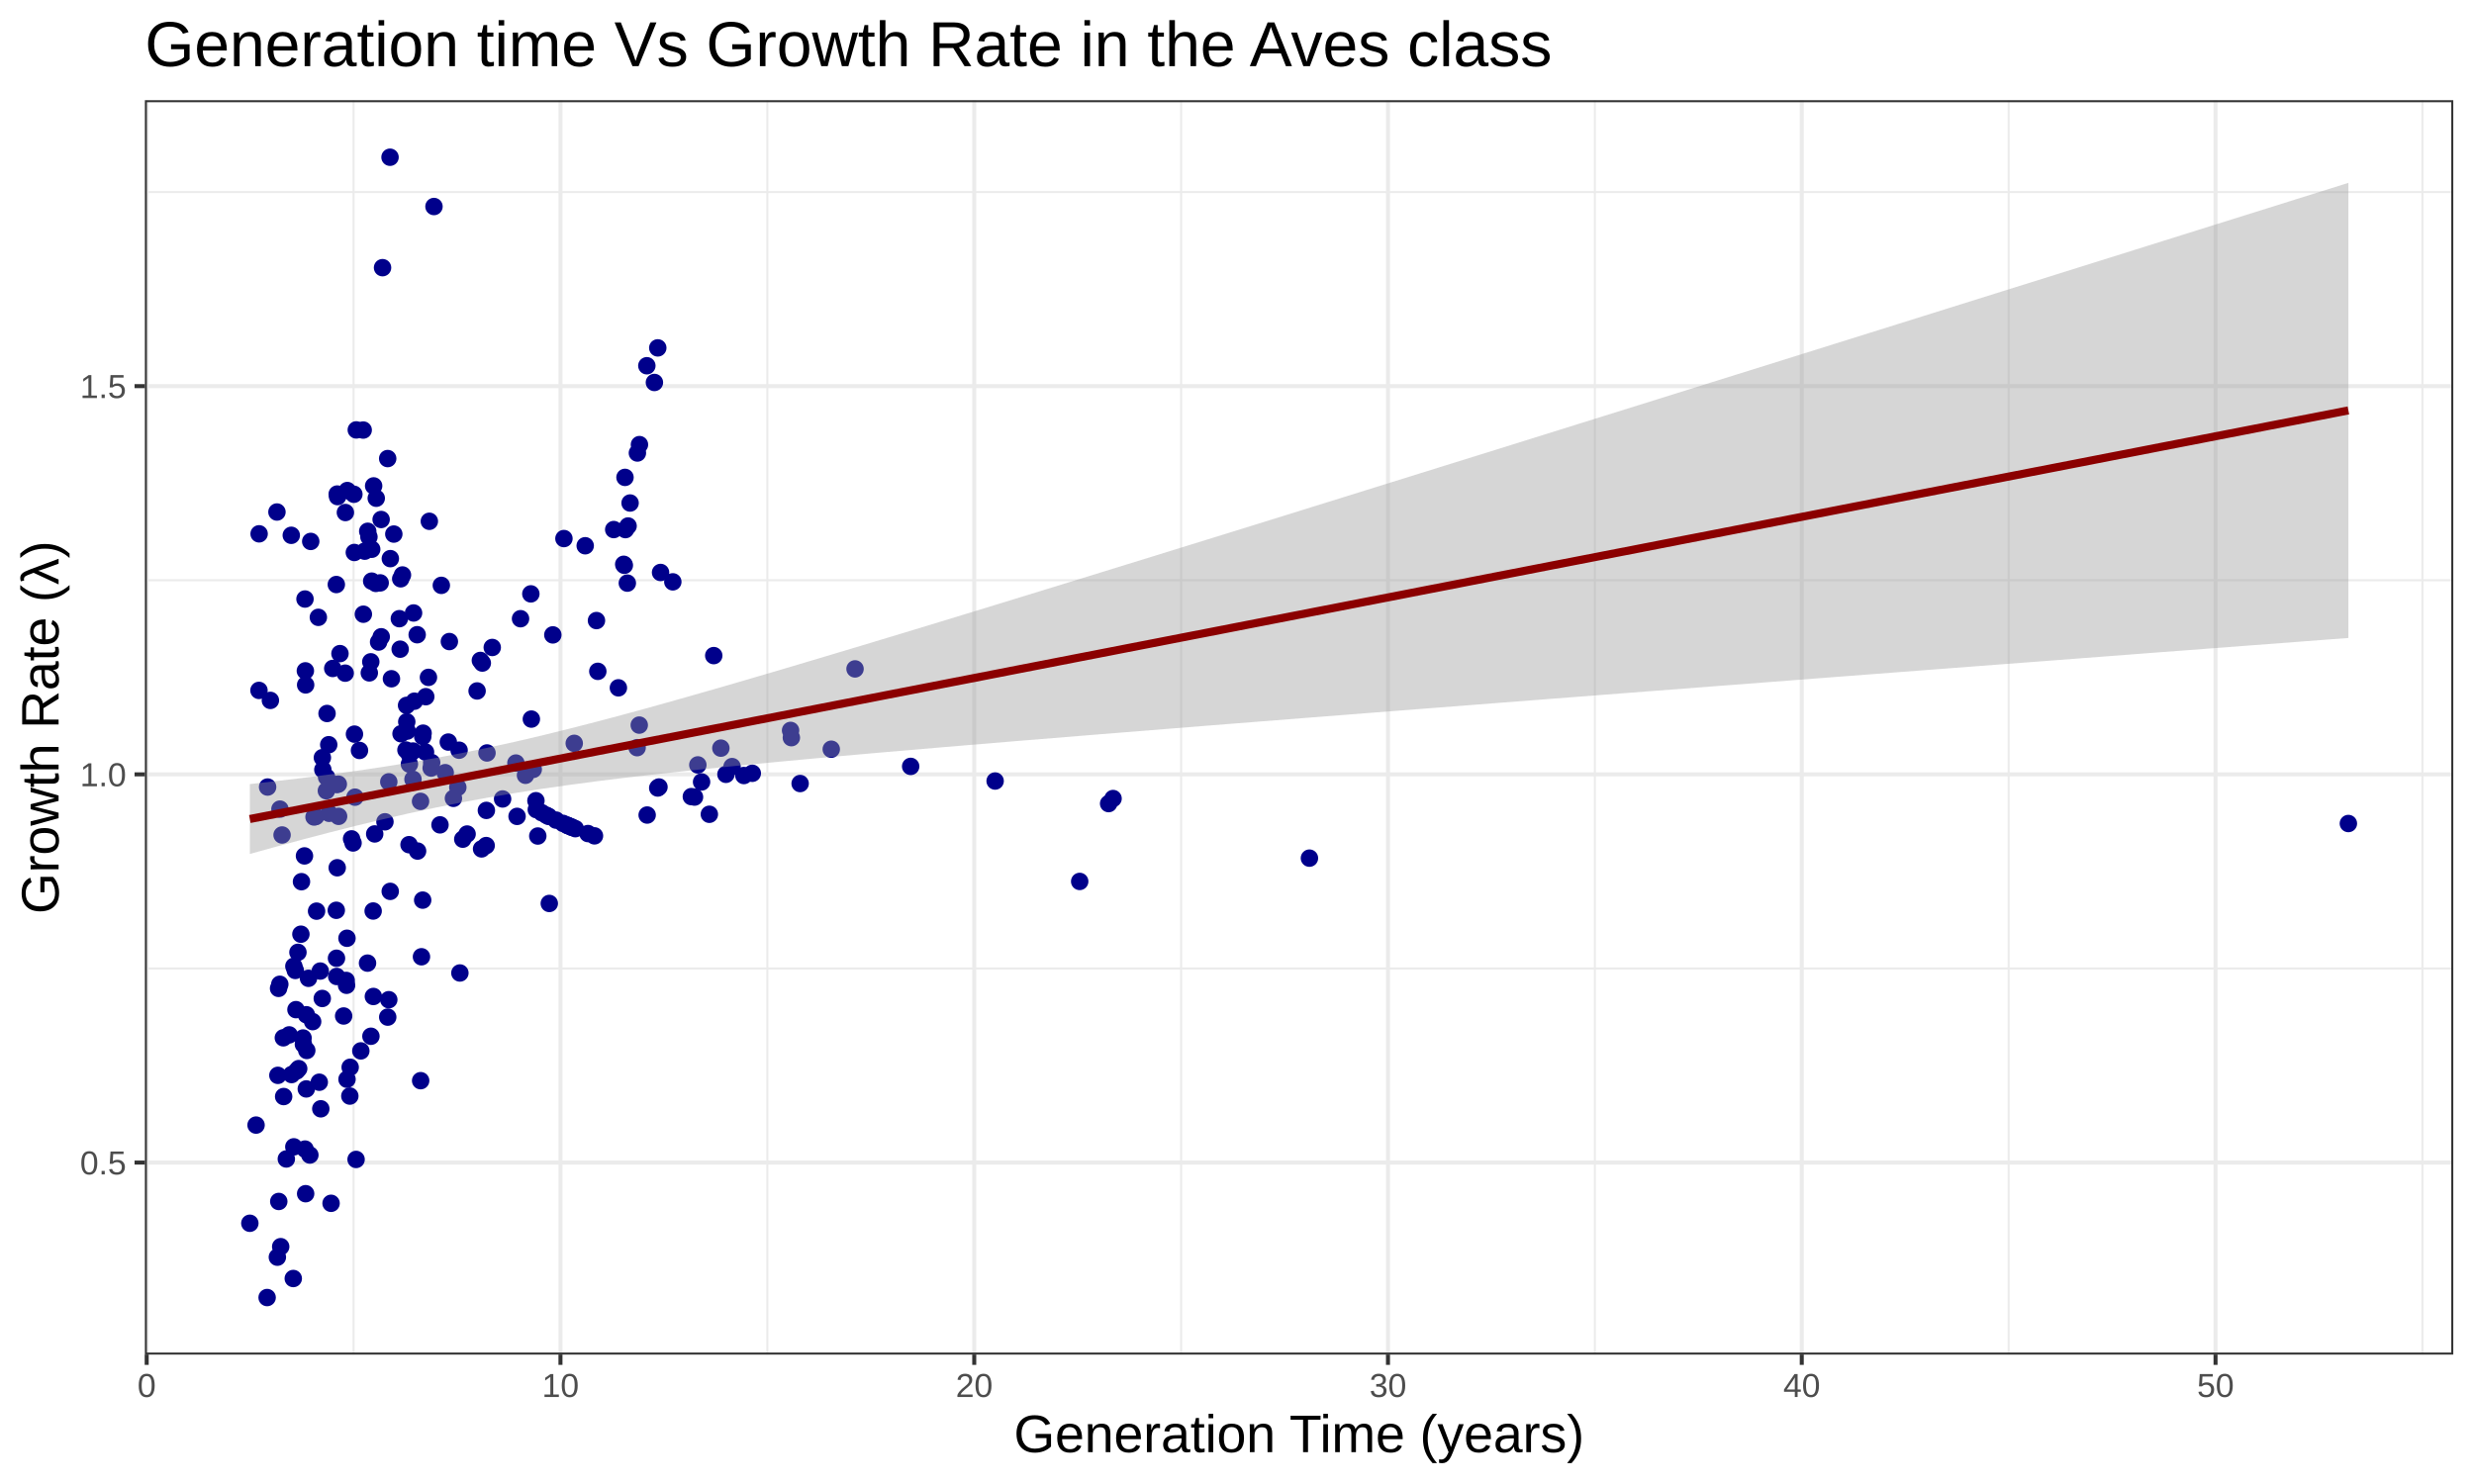
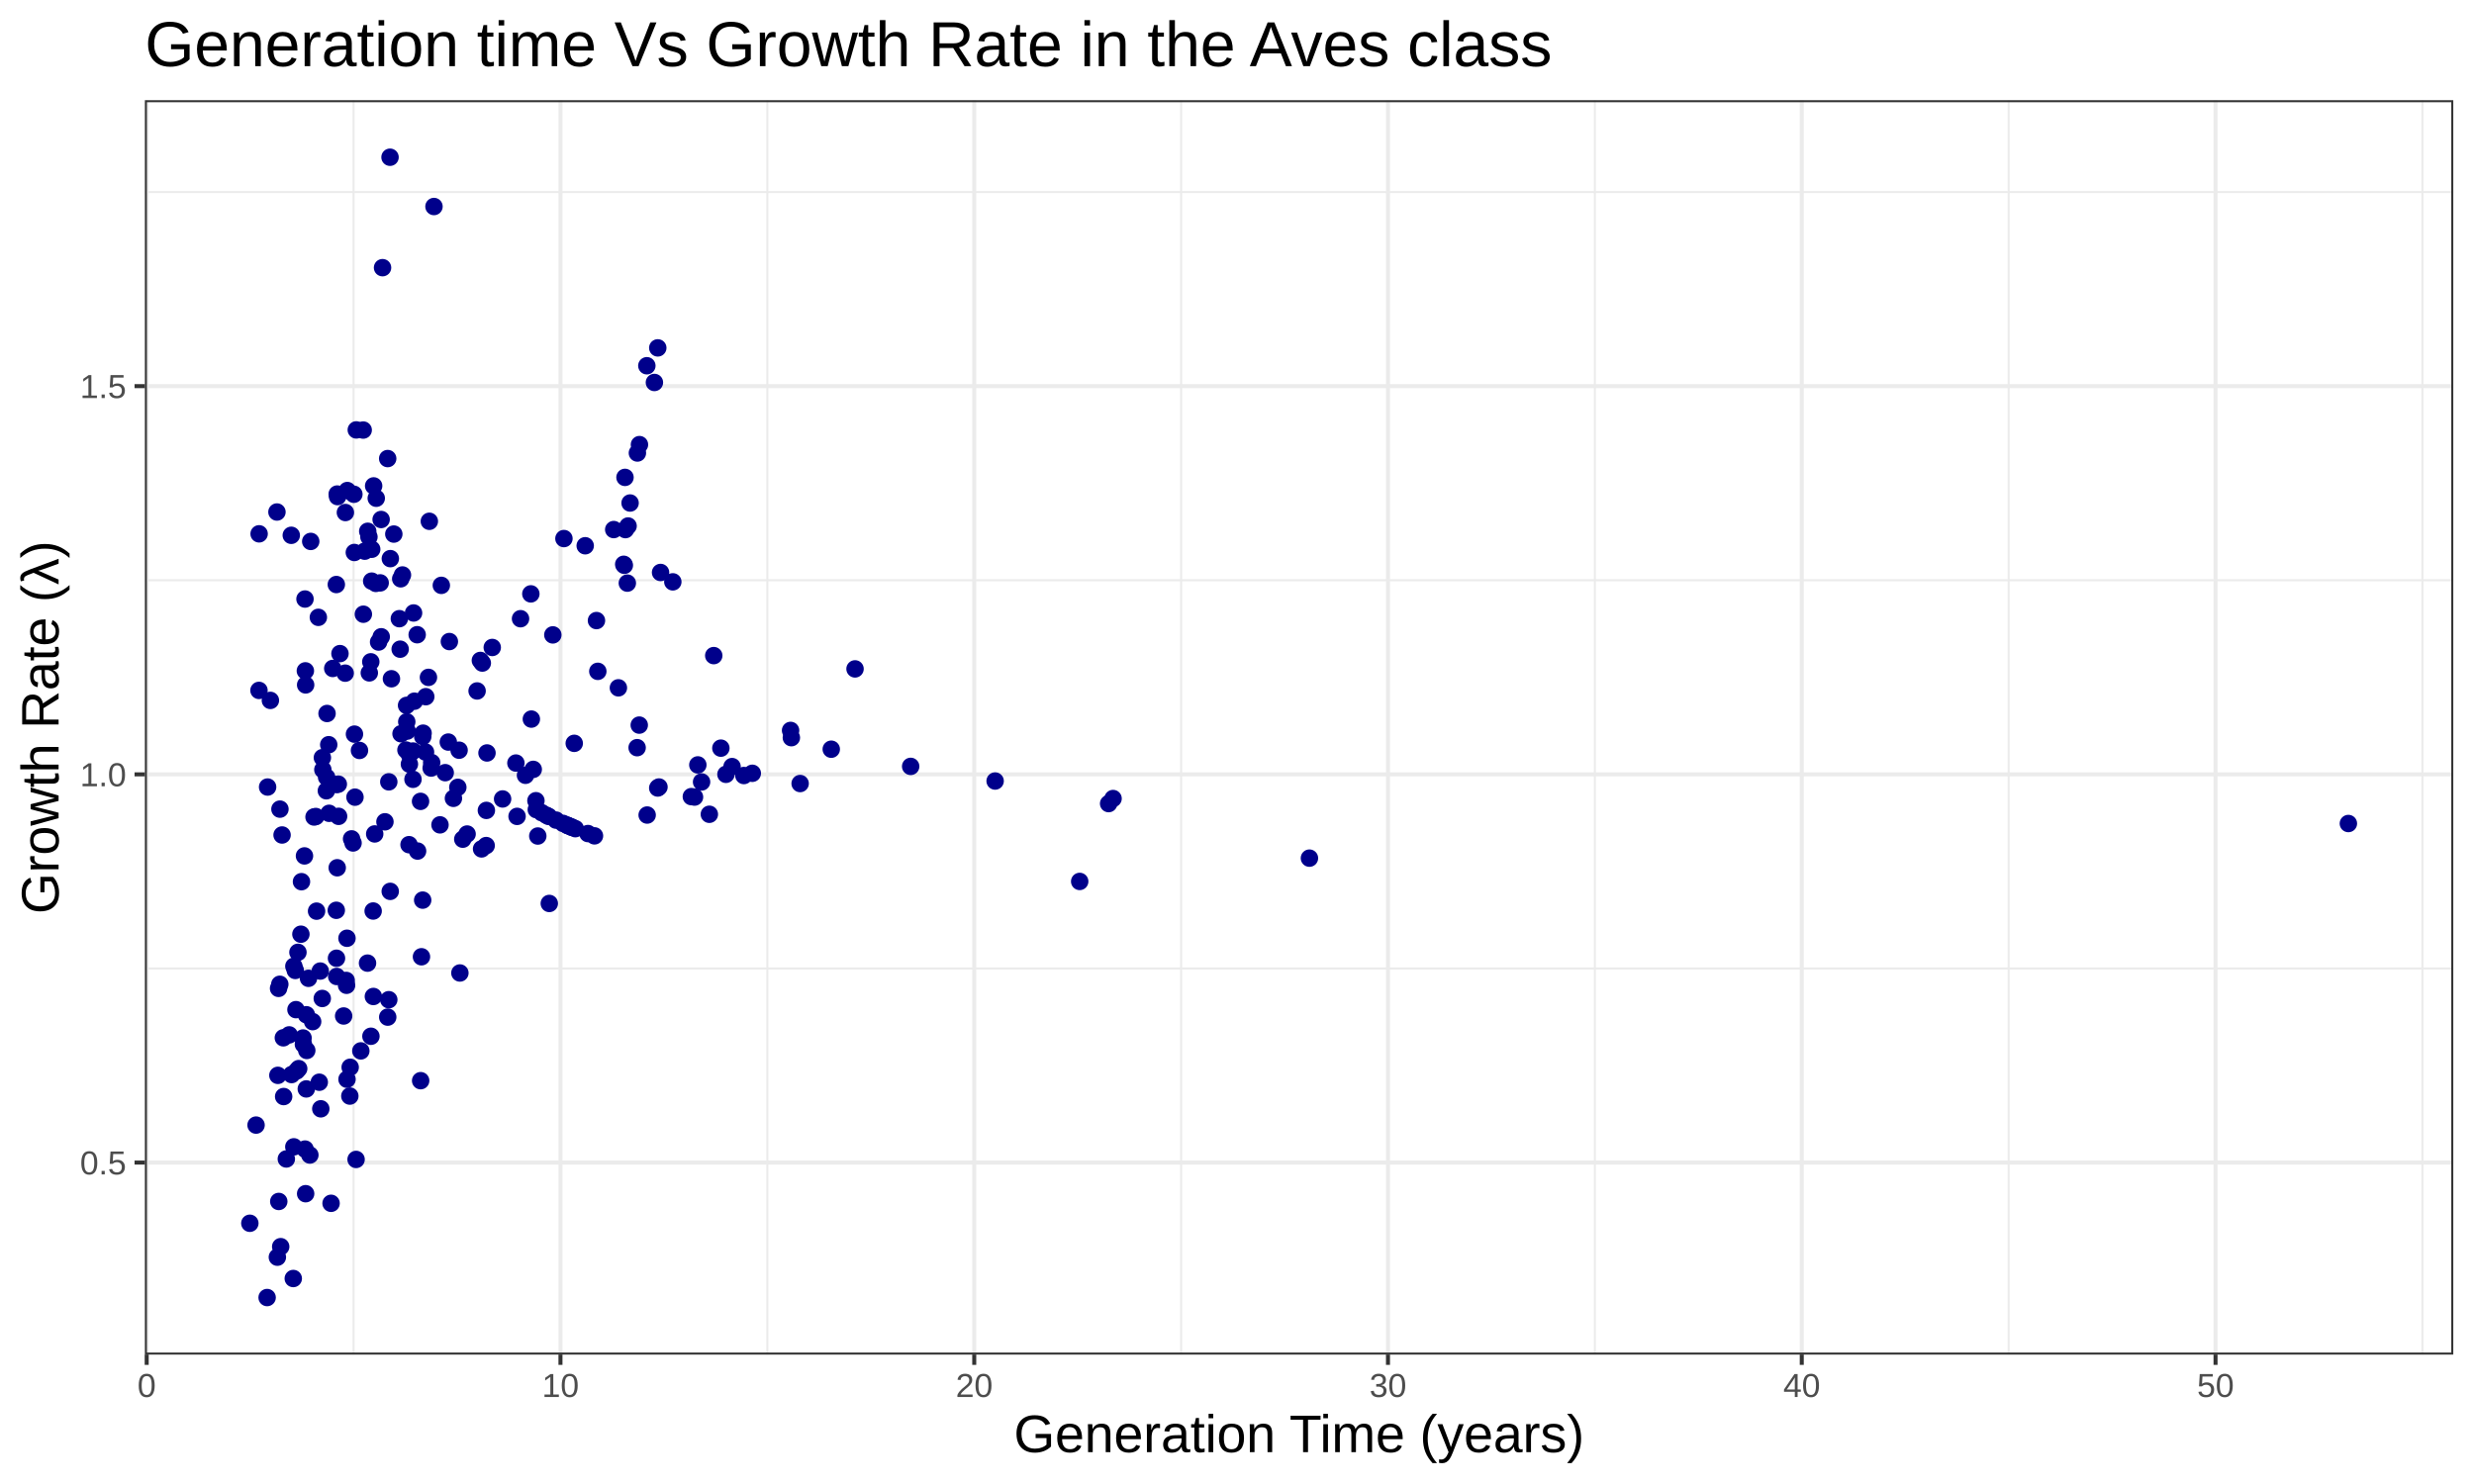
<svg xmlns="http://www.w3.org/2000/svg" class="svglite" width="720.00pt" height="432.00pt" viewBox="0 0 720.00 432.00">
  <defs>
    <style type="text/css">
    .svglite line, .svglite polyline, .svglite polygon, .svglite path, .svglite rect, .svglite circle {
      fill: none;
      stroke: #000000;
      stroke-linecap: round;
      stroke-linejoin: round;
      stroke-miterlimit: 10.00;
    }
    .svglite text {
      white-space: pre;
    }
  </style>
  </defs>
  <rect width="100%" height="100%" style="stroke: none; fill: #FFFFFF;" />
  <defs>
    <clipPath id="cpMC4wMHw3MjAuMDB8MC4wMHw0MzIuMDA=">
      <rect x="0.00" y="0.00" width="720.00" height="432.00" />
    </clipPath>
  </defs>
  <g clip-path="url(#cpMC4wMHw3MjAuMDB8MC4wMHw0MzIuMDA=)">
    <rect x="0.00" y="0" width="720.00" height="432.00" style="stroke-width: 1.17; stroke: #FFFFFF; fill: #FFFFFF;" />
  </g>
  <defs>
    <clipPath id="cpNDIuMTd8NzEzLjk3fDI5LjE3fDM5NC4zMQ==">
      <rect x="42.17" y="29.17" width="671.80" height="365.15" />
    </clipPath>
  </defs>
  <g clip-path="url(#cpNDIuMTd8NzEzLjk3fDI5LjE3fDM5NC4zMQ==)">
    <rect x="42.17" y="29.17" width="671.80" height="365.15" style="stroke-width: 1.17; stroke: none; fill: #FFFFFF;" />
    <polyline points="42.17,281.92 713.97,281.92 " style="stroke-width: 0.59; stroke: #EBEBEB; stroke-linecap: butt;" />
    <polyline points="42.17,168.91 713.97,168.91 " style="stroke-width: 0.59; stroke: #EBEBEB; stroke-linecap: butt;" />
    <polyline points="42.17,55.91 713.97,55.91 " style="stroke-width: 0.59; stroke: #EBEBEB; stroke-linecap: butt;" />
    <polyline points="102.90,394.31 102.90,29.17 " style="stroke-width: 0.59; stroke: #EBEBEB; stroke-linecap: butt;" />
    <polyline points="223.32,394.31 223.32,29.17 " style="stroke-width: 0.59; stroke: #EBEBEB; stroke-linecap: butt;" />
    <polyline points="343.74,394.31 343.74,29.17 " style="stroke-width: 0.59; stroke: #EBEBEB; stroke-linecap: butt;" />
    <polyline points="464.15,394.31 464.15,29.17 " style="stroke-width: 0.59; stroke: #EBEBEB; stroke-linecap: butt;" />
    <polyline points="584.57,394.31 584.57,29.17 " style="stroke-width: 0.59; stroke: #EBEBEB; stroke-linecap: butt;" />
    <polyline points="704.99,394.31 704.99,29.17 " style="stroke-width: 0.59; stroke: #EBEBEB; stroke-linecap: butt;" />
    <polyline points="42.17,338.42 713.97,338.42 " style="stroke-width: 1.17; stroke: #EBEBEB; stroke-linecap: butt;" />
    <polyline points="42.17,225.42 713.97,225.42 " style="stroke-width: 1.17; stroke: #EBEBEB; stroke-linecap: butt;" />
    <polyline points="42.17,112.41 713.97,112.41 " style="stroke-width: 1.17; stroke: #EBEBEB; stroke-linecap: butt;" />
    <polyline points="42.69,394.31 42.69,29.17 " style="stroke-width: 1.17; stroke: #EBEBEB; stroke-linecap: butt;" />
    <polyline points="163.11,394.31 163.11,29.17 " style="stroke-width: 1.17; stroke: #EBEBEB; stroke-linecap: butt;" />
    <polyline points="283.53,394.31 283.53,29.17 " style="stroke-width: 1.17; stroke: #EBEBEB; stroke-linecap: butt;" />
    <polyline points="403.94,394.31 403.94,29.17 " style="stroke-width: 1.17; stroke: #EBEBEB; stroke-linecap: butt;" />
    <polyline points="524.36,394.31 524.36,29.17 " style="stroke-width: 1.17; stroke: #EBEBEB; stroke-linecap: butt;" />
    <polyline points="644.78,394.31 644.78,29.17 " style="stroke-width: 1.17; stroke: #EBEBEB; stroke-linecap: butt;" />
    <circle cx="97.88" cy="170.16" r="2.15" style="stroke-width: 0.78; stroke: #00008B; fill: #00008B;" />
    <circle cx="154.64" cy="209.33" r="2.15" style="stroke-width: 0.78; stroke: #00008B; fill: #00008B;" />
    <circle cx="138.85" cy="201.14" r="2.15" style="stroke-width: 0.78; stroke: #00008B; fill: #00008B;" />
    <circle cx="139.80" cy="192.26" r="2.15" style="stroke-width: 0.78; stroke: #00008B; fill: #00008B;" />
    <circle cx="121.41" cy="184.77" r="2.15" style="stroke-width: 0.78; stroke: #00008B; fill: #00008B;" />
    <circle cx="154.49" cy="172.88" r="2.15" style="stroke-width: 0.78; stroke: #00008B; fill: #00008B;" />
    <circle cx="248.84" cy="194.72" r="2.15" style="stroke-width: 0.78; stroke: #00008B; fill: #00008B;" />
    <circle cx="173.59" cy="180.65" r="2.15" style="stroke-width: 0.78; stroke: #00008B; fill: #00008B;" />
    <circle cx="133.61" cy="218.39" r="2.15" style="stroke-width: 0.78; stroke: #00008B; fill: #00008B;" />
    <circle cx="134.68" cy="244.29" r="2.15" style="stroke-width: 0.78; stroke: #00008B; fill: #00008B;" />
    <circle cx="207.72" cy="190.85" r="2.15" style="stroke-width: 0.78; stroke: #00008B; fill: #00008B;" />
    <circle cx="195.81" cy="169.38" r="2.15" style="stroke-width: 0.78; stroke: #00008B; fill: #00008B;" />
    <circle cx="151.49" cy="180.11" r="2.15" style="stroke-width: 0.78; stroke: #00008B; fill: #00008B;" />
    <circle cx="143.26" cy="188.48" r="2.15" style="stroke-width: 0.78; stroke: #00008B; fill: #00008B;" />
    <circle cx="192.24" cy="166.65" r="2.15" style="stroke-width: 0.78; stroke: #00008B; fill: #00008B;" />
    <circle cx="113.15" cy="227.60" r="2.15" style="stroke-width: 0.78; stroke: #00008B; fill: #00008B;" />
    <circle cx="164.12" cy="156.78" r="2.15" style="stroke-width: 0.78; stroke: #00008B; fill: #00008B;" />
    <circle cx="178.61" cy="154.16" r="2.15" style="stroke-width: 0.78; stroke: #00008B; fill: #00008B;" />
    <circle cx="104.62" cy="218.46" r="2.15" style="stroke-width: 0.78; stroke: #00008B; fill: #00008B;" />
    <circle cx="116.22" cy="180.10" r="2.15" style="stroke-width: 0.78; stroke: #00008B; fill: #00008B;" />
    <circle cx="129.57" cy="224.93" r="2.15" style="stroke-width: 0.78; stroke: #00008B; fill: #00008B;" />
    <circle cx="140.37" cy="193.02" r="2.15" style="stroke-width: 0.78; stroke: #00008B; fill: #00008B;" />
    <circle cx="98.46" cy="228.27" r="2.15" style="stroke-width: 0.78; stroke: #00008B; fill: #00008B;" />
    <circle cx="105.75" cy="178.80" r="2.15" style="stroke-width: 0.78; stroke: #00008B; fill: #00008B;" />
    <circle cx="103.16" cy="213.71" r="2.15" style="stroke-width: 0.78; stroke: #00008B; fill: #00008B;" />
    <circle cx="130.78" cy="186.76" r="2.15" style="stroke-width: 0.78; stroke: #00008B; fill: #00008B;" />
    <circle cx="150.14" cy="222.13" r="2.15" style="stroke-width: 0.78; stroke: #00008B; fill: #00008B;" />
    <circle cx="116.46" cy="188.98" r="2.15" style="stroke-width: 0.78; stroke: #00008B; fill: #00008B;" />
    <circle cx="141.55" cy="235.91" r="2.15" style="stroke-width: 0.78; stroke: #00008B; fill: #00008B;" />
    <circle cx="100.46" cy="195.96" r="2.15" style="stroke-width: 0.78; stroke: #00008B; fill: #00008B;" />
    <circle cx="113.92" cy="197.59" r="2.15" style="stroke-width: 0.78; stroke: #00008B; fill: #00008B;" />
    <circle cx="173.98" cy="195.43" r="2.15" style="stroke-width: 0.78; stroke: #00008B; fill: #00008B;" />
    <circle cx="82.09" cy="243.07" r="2.15" style="stroke-width: 0.78; stroke: #00008B; fill: #00008B;" />
    <circle cx="81.47" cy="235.54" r="2.15" style="stroke-width: 0.78; stroke: #00008B; fill: #00008B;" />
    <circle cx="103.63" cy="337.52" r="2.15" style="stroke-width: 0.78; stroke: #00008B; fill: #00008B;" />
    <circle cx="113.60" cy="162.62" r="2.15" style="stroke-width: 0.78; stroke: #00008B; fill: #00008B;" />
    <circle cx="92.13" cy="265.24" r="2.15" style="stroke-width: 0.78; stroke: #00008B; fill: #00008B;" />
    <circle cx="91.90" cy="237.69" r="2.15" style="stroke-width: 0.78; stroke: #00008B; fill: #00008B;" />
    <circle cx="116.62" cy="168.49" r="2.15" style="stroke-width: 0.78; stroke: #00008B; fill: #00008B;" />
    <circle cx="124.95" cy="151.75" r="2.15" style="stroke-width: 0.78; stroke: #00008B; fill: #00008B;" />
    <circle cx="110.95" cy="185.37" r="2.15" style="stroke-width: 0.78; stroke: #00008B; fill: #00008B;" />
    <circle cx="123.91" cy="202.81" r="2.15" style="stroke-width: 0.78; stroke: #00008B; fill: #00008B;" />
    <circle cx="117.13" cy="167.38" r="2.15" style="stroke-width: 0.78; stroke: #00008B; fill: #00008B;" />
    <circle cx="120.36" cy="178.44" r="2.15" style="stroke-width: 0.78; stroke: #00008B; fill: #00008B;" />
    <circle cx="124.69" cy="197.19" r="2.15" style="stroke-width: 0.78; stroke: #00008B; fill: #00008B;" />
    <circle cx="130.47" cy="216.02" r="2.15" style="stroke-width: 0.78; stroke: #00008B; fill: #00008B;" />
    <circle cx="133.24" cy="229.20" r="2.15" style="stroke-width: 0.78; stroke: #00008B; fill: #00008B;" />
    <circle cx="140.15" cy="247.12" r="2.15" style="stroke-width: 0.78; stroke: #00008B; fill: #00008B;" />
    <circle cx="181.89" cy="138.97" r="2.15" style="stroke-width: 0.78; stroke: #00008B; fill: #00008B;" />
    <circle cx="191.43" cy="101.27" r="2.15" style="stroke-width: 0.78; stroke: #00008B; fill: #00008B;" />
    <circle cx="185.50" cy="131.87" r="2.15" style="stroke-width: 0.78; stroke: #00008B; fill: #00008B;" />
    <circle cx="190.45" cy="111.34" r="2.15" style="stroke-width: 0.78; stroke: #00008B; fill: #00008B;" />
    <circle cx="182.57" cy="169.75" r="2.15" style="stroke-width: 0.78; stroke: #00008B; fill: #00008B;" />
    <circle cx="183.37" cy="146.43" r="2.15" style="stroke-width: 0.78; stroke: #00008B; fill: #00008B;" />
    <circle cx="182.79" cy="153.12" r="2.15" style="stroke-width: 0.78; stroke: #00008B; fill: #00008B;" />
    <circle cx="181.70" cy="164.56" r="2.15" style="stroke-width: 0.78; stroke: #00008B; fill: #00008B;" />
    <circle cx="186.10" cy="129.43" r="2.15" style="stroke-width: 0.78; stroke: #00008B; fill: #00008B;" />
    <circle cx="188.25" cy="106.47" r="2.15" style="stroke-width: 0.78; stroke: #00008B; fill: #00008B;" />
    <circle cx="181.52" cy="164.27" r="2.15" style="stroke-width: 0.78; stroke: #00008B; fill: #00008B;" />
    <circle cx="182.01" cy="154.17" r="2.15" style="stroke-width: 0.78; stroke: #00008B; fill: #00008B;" />
    <circle cx="159.86" cy="263.00" r="2.15" style="stroke-width: 0.78; stroke: #00008B; fill: #00008B;" />
    <circle cx="87.74" cy="256.66" r="2.15" style="stroke-width: 0.78; stroke: #00008B; fill: #00008B;" />
    <circle cx="86.13" cy="293.91" r="2.15" style="stroke-width: 0.78; stroke: #00008B; fill: #00008B;" />
    <circle cx="84.86" cy="312.81" r="2.15" style="stroke-width: 0.78; stroke: #00008B; fill: #00008B;" />
    <circle cx="84.16" cy="301.26" r="2.15" style="stroke-width: 0.78; stroke: #00008B; fill: #00008B;" />
    <circle cx="88.30" cy="304.02" r="2.15" style="stroke-width: 0.78; stroke: #00008B; fill: #00008B;" />
    <circle cx="91.39" cy="237.83" r="2.15" style="stroke-width: 0.78; stroke: #00008B; fill: #00008B;" />
    <circle cx="93.36" cy="322.78" r="2.15" style="stroke-width: 0.78; stroke: #00008B; fill: #00008B;" />
    <circle cx="85.51" cy="333.85" r="2.15" style="stroke-width: 0.78; stroke: #00008B; fill: #00008B;" />
    <circle cx="88.61" cy="249.16" r="2.15" style="stroke-width: 0.78; stroke: #00008B; fill: #00008B;" />
    <circle cx="128.05" cy="240.12" r="2.15" style="stroke-width: 0.78; stroke: #00008B; fill: #00008B;" />
    <circle cx="95.05" cy="226.25" r="2.15" style="stroke-width: 0.78; stroke: #00008B; fill: #00008B;" />
    <circle cx="206.44" cy="237.04" r="2.15" style="stroke-width: 0.78; stroke: #00008B; fill: #00008B;" />
    <circle cx="230.31" cy="214.74" r="2.15" style="stroke-width: 0.78; stroke: #00008B; fill: #00008B;" />
    <circle cx="265.03" cy="223.10" r="2.15" style="stroke-width: 0.78; stroke: #00008B; fill: #00008B;" />
    <circle cx="241.92" cy="218.10" r="2.15" style="stroke-width: 0.78; stroke: #00008B; fill: #00008B;" />
    <circle cx="122.66" cy="278.52" r="2.15" style="stroke-width: 0.78; stroke: #00008B; fill: #00008B;" />
    <circle cx="102.75" cy="245.39" r="2.15" style="stroke-width: 0.78; stroke: #00008B; fill: #00008B;" />
    <circle cx="185.42" cy="217.65" r="2.15" style="stroke-width: 0.78; stroke: #00008B; fill: #00008B;" />
    <circle cx="209.79" cy="217.79" r="2.15" style="stroke-width: 0.78; stroke: #00008B; fill: #00008B;" />
    <circle cx="95.18" cy="207.70" r="2.15" style="stroke-width: 0.78; stroke: #00008B; fill: #00008B;" />
    <circle cx="93.82" cy="220.56" r="2.15" style="stroke-width: 0.78; stroke: #00008B; fill: #00008B;" />
    <circle cx="96.84" cy="194.59" r="2.15" style="stroke-width: 0.78; stroke: #00008B; fill: #00008B;" />
    <circle cx="92.92" cy="315.04" r="2.15" style="stroke-width: 0.78; stroke: #00008B; fill: #00008B;" />
    <circle cx="100.86" cy="286.82" r="2.15" style="stroke-width: 0.78; stroke: #00008B; fill: #00008B;" />
    <circle cx="89.16" cy="295.40" r="2.15" style="stroke-width: 0.78; stroke: #00008B; fill: #00008B;" />
    <circle cx="88.77" cy="334.50" r="2.15" style="stroke-width: 0.78; stroke: #00008B; fill: #00008B;" />
    <circle cx="89.14" cy="316.99" r="2.15" style="stroke-width: 0.78; stroke: #00008B; fill: #00008B;" />
    <circle cx="101.81" cy="319.07" r="2.15" style="stroke-width: 0.78; stroke: #00008B; fill: #00008B;" />
    <circle cx="96.35" cy="350.29" r="2.15" style="stroke-width: 0.78; stroke: #00008B; fill: #00008B;" />
    <circle cx="108.66" cy="290.08" r="2.15" style="stroke-width: 0.78; stroke: #00008B; fill: #00008B;" />
    <circle cx="123.01" cy="262.03" r="2.15" style="stroke-width: 0.78; stroke: #00008B; fill: #00008B;" />
    <circle cx="100.98" cy="273.13" r="2.15" style="stroke-width: 0.78; stroke: #00008B; fill: #00008B;" />
    <circle cx="101.91" cy="310.69" r="2.15" style="stroke-width: 0.78; stroke: #00008B; fill: #00008B;" />
    <circle cx="100.01" cy="295.76" r="2.15" style="stroke-width: 0.78; stroke: #00008B; fill: #00008B;" />
    <circle cx="133.84" cy="283.24" r="2.15" style="stroke-width: 0.78; stroke: #00008B; fill: #00008B;" />
    <circle cx="122.42" cy="314.59" r="2.15" style="stroke-width: 0.78; stroke: #00008B; fill: #00008B;" />
    <circle cx="75.37" cy="200.98" r="2.15" style="stroke-width: 0.78; stroke: #00008B; fill: #00008B;" />
    <circle cx="100.52" cy="149.20" r="2.15" style="stroke-width: 0.78; stroke: #00008B; fill: #00008B;" />
    <circle cx="113.51" cy="45.77" r="2.15" style="stroke-width: 0.78; stroke: #00008B; fill: #00008B;" />
    <circle cx="93.21" cy="282.68" r="2.15" style="stroke-width: 0.78; stroke: #00008B; fill: #00008B;" />
    <circle cx="107.91" cy="192.66" r="2.15" style="stroke-width: 0.78; stroke: #00008B; fill: #00008B;" />
    <circle cx="110.92" cy="151.23" r="2.15" style="stroke-width: 0.78; stroke: #00008B; fill: #00008B;" />
    <circle cx="111.33" cy="77.92" r="2.15" style="stroke-width: 0.78; stroke: #00008B; fill: #00008B;" />
    <circle cx="102.99" cy="143.88" r="2.15" style="stroke-width: 0.78; stroke: #00008B; fill: #00008B;" />
    <circle cx="107.02" cy="154.66" r="2.15" style="stroke-width: 0.78; stroke: #00008B; fill: #00008B;" />
    <circle cx="98.14" cy="143.82" r="2.15" style="stroke-width: 0.78; stroke: #00008B; fill: #00008B;" />
    <circle cx="112.83" cy="133.49" r="2.15" style="stroke-width: 0.78; stroke: #00008B; fill: #00008B;" />
    <circle cx="109.50" cy="145.04" r="2.15" style="stroke-width: 0.78; stroke: #00008B; fill: #00008B;" />
    <circle cx="108.17" cy="169.17" r="2.15" style="stroke-width: 0.78; stroke: #00008B; fill: #00008B;" />
    <circle cx="108.18" cy="159.89" r="2.15" style="stroke-width: 0.78; stroke: #00008B; fill: #00008B;" />
    <circle cx="108.74" cy="141.45" r="2.15" style="stroke-width: 0.78; stroke: #00008B; fill: #00008B;" />
    <circle cx="110.64" cy="169.68" r="2.15" style="stroke-width: 0.78; stroke: #00008B; fill: #00008B;" />
    <circle cx="101.08" cy="142.80" r="2.15" style="stroke-width: 0.78; stroke: #00008B; fill: #00008B;" />
    <circle cx="106.15" cy="160.45" r="2.15" style="stroke-width: 0.78; stroke: #00008B; fill: #00008B;" />
    <circle cx="110.18" cy="186.90" r="2.15" style="stroke-width: 0.78; stroke: #00008B; fill: #00008B;" />
    <circle cx="92.65" cy="179.71" r="2.15" style="stroke-width: 0.78; stroke: #00008B; fill: #00008B;" />
    <circle cx="120.60" cy="204.12" r="2.15" style="stroke-width: 0.78; stroke: #00008B; fill: #00008B;" />
    <circle cx="118.51" cy="212.82" r="2.15" style="stroke-width: 0.78; stroke: #00008B; fill: #00008B;" />
    <circle cx="98.24" cy="144.56" r="2.15" style="stroke-width: 0.78; stroke: #00008B; fill: #00008B;" />
    <circle cx="103.69" cy="125.15" r="2.15" style="stroke-width: 0.78; stroke: #00008B; fill: #00008B;" />
    <circle cx="105.70" cy="125.19" r="2.15" style="stroke-width: 0.78; stroke: #00008B; fill: #00008B;" />
    <circle cx="107.37" cy="156.30" r="2.15" style="stroke-width: 0.78; stroke: #00008B; fill: #00008B;" />
    <circle cx="126.30" cy="60.12" r="2.15" style="stroke-width: 0.78; stroke: #00008B; fill: #00008B;" />
    <circle cx="179.97" cy="200.23" r="2.15" style="stroke-width: 0.78; stroke: #00008B; fill: #00008B;" />
    <circle cx="230.08" cy="212.63" r="2.15" style="stroke-width: 0.78; stroke: #00008B; fill: #00008B;" />
    <circle cx="683.44" cy="239.73" r="2.15" style="stroke-width: 0.78; stroke: #00008B; fill: #00008B;" />
    <circle cx="88.76" cy="174.38" r="2.15" style="stroke-width: 0.78; stroke: #00008B; fill: #00008B;" />
    <circle cx="84.77" cy="155.83" r="2.15" style="stroke-width: 0.78; stroke: #00008B; fill: #00008B;" />
    <circle cx="120.23" cy="218.63" r="2.15" style="stroke-width: 0.78; stroke: #00008B; fill: #00008B;" />
    <circle cx="88.87" cy="195.29" r="2.15" style="stroke-width: 0.78; stroke: #00008B; fill: #00008B;" />
    <circle cx="80.60" cy="149.05" r="2.15" style="stroke-width: 0.78; stroke: #00008B; fill: #00008B;" />
    <circle cx="90.43" cy="157.61" r="2.15" style="stroke-width: 0.78; stroke: #00008B; fill: #00008B;" />
    <circle cx="163.86" cy="239.69" r="2.15" style="stroke-width: 0.78; stroke: #00008B; fill: #00008B;" />
    <circle cx="166.55" cy="240.86" r="2.15" style="stroke-width: 0.78; stroke: #00008B; fill: #00008B;" />
    <circle cx="157.67" cy="236.59" r="2.15" style="stroke-width: 0.78; stroke: #00008B; fill: #00008B;" />
    <circle cx="165.04" cy="240.22" r="2.15" style="stroke-width: 0.78; stroke: #00008B; fill: #00008B;" />
    <circle cx="159.71" cy="237.68" r="2.15" style="stroke-width: 0.78; stroke: #00008B; fill: #00008B;" />
    <circle cx="161.82" cy="238.74" r="2.15" style="stroke-width: 0.78; stroke: #00008B; fill: #00008B;" />
    <circle cx="156.08" cy="235.69" r="2.15" style="stroke-width: 0.78; stroke: #00008B; fill: #00008B;" />
    <circle cx="165.16" cy="240.27" r="2.15" style="stroke-width: 0.78; stroke: #00008B; fill: #00008B;" />
    <circle cx="167.44" cy="241.23" r="2.15" style="stroke-width: 0.78; stroke: #00008B; fill: #00008B;" />
    <circle cx="165.76" cy="240.53" r="2.15" style="stroke-width: 0.78; stroke: #00008B; fill: #00008B;" />
    <circle cx="158.99" cy="237.31" r="2.15" style="stroke-width: 0.78; stroke: #00008B; fill: #00008B;" />
    <circle cx="166.34" cy="240.78" r="2.15" style="stroke-width: 0.78; stroke: #00008B; fill: #00008B;" />
    <circle cx="171.11" cy="242.65" r="2.15" style="stroke-width: 0.78; stroke: #00008B; fill: #00008B;" />
    <circle cx="173.01" cy="243.32" r="2.15" style="stroke-width: 0.78; stroke: #00008B; fill: #00008B;" />
    <circle cx="123.84" cy="218.93" r="2.15" style="stroke-width: 0.78; stroke: #00008B; fill: #00008B;" />
    <circle cx="141.73" cy="219.19" r="2.15" style="stroke-width: 0.78; stroke: #00008B; fill: #00008B;" />
    <circle cx="170.31" cy="158.87" r="2.15" style="stroke-width: 0.78; stroke: #00008B; fill: #00008B;" />
    <circle cx="105.01" cy="305.92" r="2.15" style="stroke-width: 0.78; stroke: #00008B; fill: #00008B;" />
    <circle cx="131.96" cy="232.40" r="2.15" style="stroke-width: 0.78; stroke: #00008B; fill: #00008B;" />
    <circle cx="141.49" cy="246.15" r="2.15" style="stroke-width: 0.78; stroke: #00008B; fill: #00008B;" />
    <circle cx="108.60" cy="265.20" r="2.15" style="stroke-width: 0.78; stroke: #00008B; fill: #00008B;" />
    <circle cx="112.84" cy="296.09" r="2.15" style="stroke-width: 0.78; stroke: #00008B; fill: #00008B;" />
    <circle cx="109.05" cy="242.76" r="2.15" style="stroke-width: 0.78; stroke: #00008B; fill: #00008B;" />
    <circle cx="119.04" cy="245.89" r="2.15" style="stroke-width: 0.78; stroke: #00008B; fill: #00008B;" />
    <circle cx="97.93" cy="278.95" r="2.15" style="stroke-width: 0.78; stroke: #00008B; fill: #00008B;" />
    <circle cx="107.95" cy="301.66" r="2.15" style="stroke-width: 0.78; stroke: #00008B; fill: #00008B;" />
    <circle cx="106.96" cy="280.37" r="2.15" style="stroke-width: 0.78; stroke: #00008B; fill: #00008B;" />
    <circle cx="322.64" cy="233.93" r="2.15" style="stroke-width: 0.78; stroke: #00008B; fill: #00008B;" />
    <circle cx="213.05" cy="223.16" r="2.15" style="stroke-width: 0.78; stroke: #00008B; fill: #00008B;" />
    <circle cx="232.86" cy="228.09" r="2.15" style="stroke-width: 0.78; stroke: #00008B; fill: #00008B;" />
    <circle cx="186.04" cy="211.08" r="2.15" style="stroke-width: 0.78; stroke: #00008B; fill: #00008B;" />
    <circle cx="188.34" cy="237.26" r="2.15" style="stroke-width: 0.78; stroke: #00008B; fill: #00008B;" />
    <circle cx="167.12" cy="216.39" r="2.15" style="stroke-width: 0.78; stroke: #00008B; fill: #00008B;" />
    <circle cx="77.88" cy="229.11" r="2.15" style="stroke-width: 0.78; stroke: #00008B; fill: #00008B;" />
    <circle cx="93.96" cy="224.06" r="2.15" style="stroke-width: 0.78; stroke: #00008B; fill: #00008B;" />
    <circle cx="98.54" cy="237.64" r="2.15" style="stroke-width: 0.78; stroke: #00008B; fill: #00008B;" />
    <circle cx="97.99" cy="284.26" r="2.15" style="stroke-width: 0.78; stroke: #00008B; fill: #00008B;" />
    <circle cx="80.72" cy="365.97" r="2.15" style="stroke-width: 0.78; stroke: #00008B; fill: #00008B;" />
    <circle cx="95.78" cy="236.76" r="2.15" style="stroke-width: 0.78; stroke: #00008B; fill: #00008B;" />
    <circle cx="128.44" cy="170.40" r="2.15" style="stroke-width: 0.78; stroke: #00008B; fill: #00008B;" />
    <circle cx="97.90" cy="228.38" r="2.15" style="stroke-width: 0.78; stroke: #00008B; fill: #00008B;" />
    <circle cx="80.87" cy="313.04" r="2.15" style="stroke-width: 0.78; stroke: #00008B; fill: #00008B;" />
    <circle cx="94.98" cy="230.20" r="2.15" style="stroke-width: 0.78; stroke: #00008B; fill: #00008B;" />
    <circle cx="98.94" cy="190.27" r="2.15" style="stroke-width: 0.78; stroke: #00008B; fill: #00008B;" />
    <circle cx="103.12" cy="160.83" r="2.15" style="stroke-width: 0.78; stroke: #00008B; fill: #00008B;" />
    <circle cx="90.18" cy="336.23" r="2.15" style="stroke-width: 0.78; stroke: #00008B; fill: #00008B;" />
    <circle cx="97.87" cy="264.99" r="2.15" style="stroke-width: 0.78; stroke: #00008B; fill: #00008B;" />
    <circle cx="102.32" cy="244.20" r="2.15" style="stroke-width: 0.78; stroke: #00008B; fill: #00008B;" />
    <circle cx="112.03" cy="239.23" r="2.15" style="stroke-width: 0.78; stroke: #00008B; fill: #00008B;" />
    <circle cx="86.35" cy="311.75" r="2.15" style="stroke-width: 0.78; stroke: #00008B; fill: #00008B;" />
    <circle cx="88.95" cy="199.38" r="2.15" style="stroke-width: 0.78; stroke: #00008B; fill: #00008B;" />
    <circle cx="123.03" cy="214.42" r="2.15" style="stroke-width: 0.78; stroke: #00008B; fill: #00008B;" />
    <circle cx="150.48" cy="237.65" r="2.15" style="stroke-width: 0.78; stroke: #00008B; fill: #00008B;" />
    <circle cx="156.51" cy="243.37" r="2.15" style="stroke-width: 0.78; stroke: #00008B; fill: #00008B;" />
    <circle cx="146.27" cy="232.58" r="2.15" style="stroke-width: 0.78; stroke: #00008B; fill: #00008B;" />
    <circle cx="152.93" cy="225.69" r="2.15" style="stroke-width: 0.78; stroke: #00008B; fill: #00008B;" />
    <circle cx="155.19" cy="223.97" r="2.15" style="stroke-width: 0.78; stroke: #00008B; fill: #00008B;" />
    <circle cx="155.97" cy="233.09" r="2.15" style="stroke-width: 0.78; stroke: #00008B; fill: #00008B;" />
    <circle cx="289.61" cy="227.36" r="2.15" style="stroke-width: 0.78; stroke: #00008B; fill: #00008B;" />
    <circle cx="103.31" cy="232.06" r="2.15" style="stroke-width: 0.78; stroke: #00008B; fill: #00008B;" />
    <circle cx="98.14" cy="252.61" r="2.15" style="stroke-width: 0.78; stroke: #00008B; fill: #00008B;" />
    <circle cx="218.94" cy="225.11" r="2.15" style="stroke-width: 0.78; stroke: #00008B; fill: #00008B;" />
    <circle cx="381.08" cy="249.81" r="2.15" style="stroke-width: 0.78; stroke: #00008B; fill: #00008B;" />
    <circle cx="314.22" cy="256.59" r="2.15" style="stroke-width: 0.78; stroke: #00008B; fill: #00008B;" />
    <circle cx="113.57" cy="259.48" r="2.15" style="stroke-width: 0.78; stroke: #00008B; fill: #00008B;" />
    <circle cx="100.75" cy="285.41" r="2.15" style="stroke-width: 0.78; stroke: #00008B; fill: #00008B;" />
    <circle cx="121.53" cy="247.75" r="2.15" style="stroke-width: 0.78; stroke: #00008B; fill: #00008B;" />
    <circle cx="123.13" cy="213.43" r="2.15" style="stroke-width: 0.78; stroke: #00008B; fill: #00008B;" />
    <circle cx="160.89" cy="184.82" r="2.15" style="stroke-width: 0.78; stroke: #00008B; fill: #00008B;" />
    <circle cx="204.18" cy="227.63" r="2.15" style="stroke-width: 0.78; stroke: #00008B; fill: #00008B;" />
    <circle cx="201.20" cy="231.90" r="2.15" style="stroke-width: 0.78; stroke: #00008B; fill: #00008B;" />
    <circle cx="202.12" cy="232.03" r="2.15" style="stroke-width: 0.78; stroke: #00008B; fill: #00008B;" />
    <circle cx="216.49" cy="225.76" r="2.15" style="stroke-width: 0.78; stroke: #00008B; fill: #00008B;" />
    <circle cx="191.78" cy="229.10" r="2.15" style="stroke-width: 0.78; stroke: #00008B; fill: #00008B;" />
    <circle cx="191.42" cy="229.39" r="2.15" style="stroke-width: 0.78; stroke: #00008B; fill: #00008B;" />
    <circle cx="203.09" cy="222.67" r="2.15" style="stroke-width: 0.78; stroke: #00008B; fill: #00008B;" />
    <circle cx="118.14" cy="218.33" r="2.15" style="stroke-width: 0.78; stroke: #00008B; fill: #00008B;" />
    <circle cx="135.94" cy="242.79" r="2.15" style="stroke-width: 0.78; stroke: #00008B; fill: #00008B;" />
    <circle cx="119.18" cy="219.71" r="2.15" style="stroke-width: 0.78; stroke: #00008B; fill: #00008B;" />
    <circle cx="119.15" cy="222.45" r="2.15" style="stroke-width: 0.78; stroke: #00008B; fill: #00008B;" />
    <circle cx="120.19" cy="226.86" r="2.15" style="stroke-width: 0.78; stroke: #00008B; fill: #00008B;" />
    <circle cx="116.71" cy="213.60" r="2.15" style="stroke-width: 0.78; stroke: #00008B; fill: #00008B;" />
    <circle cx="118.38" cy="210.12" r="2.15" style="stroke-width: 0.78; stroke: #00008B; fill: #00008B;" />
    <circle cx="107.48" cy="195.88" r="2.15" style="stroke-width: 0.78; stroke: #00008B; fill: #00008B;" />
    <circle cx="125.48" cy="223.58" r="2.15" style="stroke-width: 0.78; stroke: #00008B; fill: #00008B;" />
    <circle cx="118.32" cy="205.34" r="2.15" style="stroke-width: 0.78; stroke: #00008B; fill: #00008B;" />
    <circle cx="125.63" cy="222.00" r="2.15" style="stroke-width: 0.78; stroke: #00008B; fill: #00008B;" />
    <circle cx="122.39" cy="233.28" r="2.15" style="stroke-width: 0.78; stroke: #00008B; fill: #00008B;" />
    <circle cx="323.93" cy="232.46" r="2.15" style="stroke-width: 0.78; stroke: #00008B; fill: #00008B;" />
    <circle cx="82.55" cy="319.21" r="2.15" style="stroke-width: 0.78; stroke: #00008B; fill: #00008B;" />
    <circle cx="82.46" cy="302.11" r="2.15" style="stroke-width: 0.78; stroke: #00008B; fill: #00008B;" />
    <circle cx="72.71" cy="356.10" r="2.15" style="stroke-width: 0.78; stroke: #00008B; fill: #00008B;" />
    <circle cx="89.28" cy="305.79" r="2.15" style="stroke-width: 0.78; stroke: #00008B; fill: #00008B;" />
    <circle cx="90.99" cy="297.40" r="2.15" style="stroke-width: 0.78; stroke: #00008B; fill: #00008B;" />
    <circle cx="85.52" cy="281.28" r="2.15" style="stroke-width: 0.78; stroke: #00008B; fill: #00008B;" />
    <circle cx="89.78" cy="284.79" r="2.15" style="stroke-width: 0.78; stroke: #00008B; fill: #00008B;" />
    <circle cx="88.95" cy="347.49" r="2.15" style="stroke-width: 0.78; stroke: #00008B; fill: #00008B;" />
    <circle cx="81.43" cy="286.53" r="2.15" style="stroke-width: 0.78; stroke: #00008B; fill: #00008B;" />
    <circle cx="81.07" cy="287.72" r="2.15" style="stroke-width: 0.78; stroke: #00008B; fill: #00008B;" />
    <circle cx="74.52" cy="327.52" r="2.15" style="stroke-width: 0.78; stroke: #00008B; fill: #00008B;" />
    <circle cx="83.33" cy="337.38" r="2.15" style="stroke-width: 0.78; stroke: #00008B; fill: #00008B;" />
    <circle cx="100.99" cy="314.18" r="2.15" style="stroke-width: 0.78; stroke: #00008B; fill: #00008B;" />
    <circle cx="85.35" cy="372.18" r="2.15" style="stroke-width: 0.78; stroke: #00008B; fill: #00008B;" />
    <circle cx="81.69" cy="362.91" r="2.15" style="stroke-width: 0.78; stroke: #00008B; fill: #00008B;" />
    <circle cx="77.74" cy="377.72" r="2.15" style="stroke-width: 0.78; stroke: #00008B; fill: #00008B;" />
    <circle cx="88.20" cy="302.17" r="2.15" style="stroke-width: 0.78; stroke: #00008B; fill: #00008B;" />
    <circle cx="86.93" cy="311.08" r="2.15" style="stroke-width: 0.78; stroke: #00008B; fill: #00008B;" />
    <circle cx="81.13" cy="349.75" r="2.15" style="stroke-width: 0.78; stroke: #00008B; fill: #00008B;" />
    <circle cx="93.79" cy="290.66" r="2.15" style="stroke-width: 0.78; stroke: #00008B; fill: #00008B;" />
    <circle cx="75.41" cy="155.40" r="2.15" style="stroke-width: 0.78; stroke: #00008B; fill: #00008B;" />
    <circle cx="95.67" cy="216.79" r="2.15" style="stroke-width: 0.78; stroke: #00008B; fill: #00008B;" />
    <circle cx="86.71" cy="277.23" r="2.15" style="stroke-width: 0.78; stroke: #00008B; fill: #00008B;" />
    <circle cx="85.94" cy="282.50" r="2.15" style="stroke-width: 0.78; stroke: #00008B; fill: #00008B;" />
    <circle cx="87.57" cy="271.95" r="2.15" style="stroke-width: 0.78; stroke: #00008B; fill: #00008B;" />
    <circle cx="109.38" cy="169.83" r="2.15" style="stroke-width: 0.78; stroke: #00008B; fill: #00008B;" />
    <circle cx="78.69" cy="203.89" r="2.15" style="stroke-width: 0.78; stroke: #00008B; fill: #00008B;" />
    <circle cx="113.15" cy="291.02" r="2.15" style="stroke-width: 0.78; stroke: #00008B; fill: #00008B;" />
    <circle cx="114.61" cy="155.47" r="2.15" style="stroke-width: 0.78; stroke: #00008B; fill: #00008B;" />
    <circle cx="211.27" cy="225.41" r="2.15" style="stroke-width: 0.78; stroke: #00008B; fill: #00008B;" />
-     <polygon points="72.71,228.25 80.44,227.37 88.17,226.45 95.90,225.46 103.63,224.41 111.36,223.26 119.09,222.02 126.82,220.66 134.55,219.19 142.28,217.60 150.02,215.90 157.75,214.09 165.48,212.18 173.21,210.20 180.94,208.15 188.67,206.04 196.40,203.88 204.13,201.68 211.86,199.46 219.59,197.20 227.32,194.93 235.05,192.63 242.78,190.32 250.51,188.00 258.25,185.66 265.98,183.32 273.71,180.97 281.44,178.61 289.17,176.24 296.90,173.87 304.63,171.49 312.36,169.11 320.09,166.73 327.82,164.34 335.55,161.95 343.28,159.55 351.01,157.16 358.75,154.76 366.48,152.36 374.21,149.96 381.94,147.55 389.67,145.15 397.40,142.74 405.13,140.33 412.86,137.92 420.59,135.51 428.32,133.10 436.05,130.69 443.78,128.28 451.51,125.86 459.24,123.45 466.98,121.03 474.71,118.62 482.44,116.20 490.17,113.78 497.90,111.36 505.63,108.95 513.36,106.53 521.09,104.11 528.82,101.69 536.55,99.27 544.28,96.85 552.01,94.43 559.74,92.01 567.48,89.58 575.21,87.16 582.94,84.74 590.67,82.32 598.40,79.90 606.13,77.47 613.86,75.05 621.59,72.63 629.32,70.20 637.05,67.78 644.78,65.35 652.51,62.93 660.24,60.51 667.97,58.08 675.71,55.66 683.44,53.23 683.44,185.72 675.71,186.30 667.97,186.89 660.24,187.48 652.51,188.06 644.78,188.65 637.05,189.24 629.32,189.82 621.59,190.41 613.86,191.00 606.13,191.59 598.40,192.18 590.67,192.77 582.94,193.35 575.21,193.94 567.48,194.53 559.74,195.12 552.01,195.71 544.28,196.30 536.55,196.89 528.82,197.48 521.09,198.08 513.36,198.67 505.63,199.26 497.90,199.85 490.17,200.45 482.44,201.04 474.71,201.63 466.98,202.23 459.24,202.83 451.51,203.42 443.78,204.02 436.05,204.62 428.32,205.22 420.59,205.82 412.86,206.42 405.13,207.02 397.40,207.62 389.67,208.23 381.94,208.83 374.21,209.44 366.48,210.05 358.75,210.66 351.01,211.27 343.28,211.89 335.55,212.51 327.82,213.13 320.09,213.75 312.36,214.38 304.63,215.01 296.90,215.64 289.17,216.28 281.44,216.93 273.71,217.58 265.98,218.24 258.25,218.90 250.51,219.58 242.78,220.27 235.05,220.97 227.32,221.69 219.59,222.42 211.86,223.18 204.13,223.96 196.40,224.78 188.67,225.63 180.94,226.53 173.21,227.49 165.48,228.52 157.75,229.62 150.02,230.83 142.28,232.13 134.55,233.55 126.82,235.09 119.09,236.75 111.36,238.52 103.63,240.38 95.90,242.34 88.17,244.36 80.44,246.45 72.71,248.59 " style="stroke-width: 0.00; stroke: none; stroke-linecap: butt; fill: #999999; fill-opacity: 0.40;" />
-     <polyline points="72.71,228.25 80.44,227.37 88.17,226.45 95.90,225.46 103.63,224.41 111.36,223.26 119.09,222.02 126.82,220.66 134.55,219.19 142.28,217.60 150.02,215.90 157.75,214.09 165.48,212.18 173.21,210.20 180.94,208.15 188.67,206.04 196.40,203.88 204.13,201.68 211.86,199.46 219.59,197.20 227.32,194.93 235.05,192.63 242.78,190.32 250.51,188.00 258.25,185.66 265.98,183.32 273.71,180.97 281.44,178.61 289.17,176.24 296.90,173.87 304.63,171.49 312.36,169.11 320.09,166.73 327.82,164.34 335.55,161.95 343.28,159.55 351.01,157.16 358.75,154.76 366.48,152.36 374.21,149.96 381.94,147.55 389.67,145.15 397.40,142.74 405.13,140.33 412.86,137.92 420.59,135.51 428.32,133.10 436.05,130.69 443.78,128.28 451.51,125.86 459.24,123.45 466.98,121.03 474.71,118.62 482.44,116.20 490.17,113.78 497.90,111.36 505.63,108.95 513.36,106.53 521.09,104.11 528.82,101.69 536.55,99.27 544.28,96.85 552.01,94.43 559.74,92.01 567.48,89.58 575.21,87.16 582.94,84.74 590.67,82.32 598.40,79.90 606.13,77.47 613.86,75.05 621.59,72.63 629.32,70.20 637.05,67.78 644.78,65.35 652.51,62.93 660.24,60.51 667.97,58.08 675.71,55.66 683.44,53.23 " style="stroke-width: 2.35; stroke: none; stroke-linecap: butt;" />
-     <polyline points="683.44,185.72 675.71,186.30 667.97,186.89 660.24,187.48 652.51,188.06 644.78,188.65 637.05,189.24 629.32,189.82 621.59,190.41 613.86,191.00 606.13,191.59 598.40,192.18 590.67,192.77 582.94,193.35 575.21,193.94 567.48,194.53 559.74,195.12 552.01,195.71 544.28,196.30 536.55,196.89 528.82,197.48 521.09,198.08 513.36,198.67 505.63,199.26 497.90,199.85 490.17,200.45 482.44,201.04 474.71,201.63 466.98,202.23 459.24,202.83 451.51,203.42 443.78,204.02 436.05,204.62 428.32,205.22 420.59,205.82 412.86,206.42 405.13,207.02 397.40,207.62 389.67,208.23 381.94,208.83 374.21,209.44 366.48,210.05 358.75,210.66 351.01,211.27 343.28,211.89 335.55,212.51 327.82,213.13 320.09,213.75 312.36,214.38 304.63,215.01 296.90,215.64 289.17,216.28 281.44,216.93 273.71,217.58 265.98,218.24 258.25,218.90 250.51,219.58 242.78,220.27 235.05,220.97 227.32,221.69 219.59,222.42 211.86,223.18 204.13,223.96 196.40,224.78 188.67,225.63 180.94,226.53 173.21,227.49 165.48,228.52 157.75,229.62 150.02,230.83 142.28,232.13 134.55,233.55 126.82,235.09 119.09,236.75 111.36,238.52 103.63,240.38 95.90,242.34 88.17,244.36 80.44,246.45 72.71,248.59 " style="stroke-width: 2.35; stroke: none; stroke-linecap: butt;" />
-     <polyline points="72.71,238.42 80.44,236.91 88.17,235.41 95.90,233.90 103.63,232.40 111.36,230.89 119.09,229.38 126.82,227.88 134.55,226.37 142.28,224.87 150.02,223.36 157.75,221.86 165.48,220.35 173.21,218.84 180.94,217.34 188.67,215.83 196.40,214.33 204.13,212.82 211.86,211.32 219.59,209.81 227.32,208.31 235.05,206.80 242.78,205.29 250.51,203.79 258.25,202.28 265.98,200.78 273.71,199.27 281.44,197.77 289.17,196.26 296.90,194.75 304.63,193.25 312.36,191.74 320.09,190.24 327.82,188.73 335.55,187.23 343.28,185.72 351.01,184.22 358.75,182.71 366.48,181.20 374.21,179.70 381.94,178.19 389.67,176.69 397.40,175.18 405.13,173.68 412.86,172.17 420.59,170.67 428.32,169.16 436.05,167.65 443.78,166.15 451.51,164.64 459.24,163.14 466.98,161.63 474.71,160.13 482.44,158.62 490.17,157.11 497.90,155.61 505.63,154.10 513.36,152.60 521.09,151.09 528.82,149.59 536.55,148.08 544.28,146.58 552.01,145.07 559.74,143.56 567.48,142.06 575.21,140.55 582.94,139.05 590.67,137.54 598.40,136.04 606.13,134.53 613.86,133.02 621.59,131.52 629.32,130.01 637.05,128.51 644.78,127.00 652.51,125.50 660.24,123.99 667.97,122.49 675.71,120.98 683.44,119.47 " style="stroke-width: 2.35; stroke: #8B0000; stroke-linecap: butt;" />
    <rect x="42.17" y="29.17" width="671.80" height="365.15" style="stroke-width: 1.17; stroke: #333333;" />
  </g>
  <g clip-path="url(#cpMC4wMHw3MjAuMDB8MC4wMHw0MzIuMDA=)">
    <text x="36.75" y="341.88" text-anchor="end" style="font-size: 9.68px;fill: #4D4D4D; font-family: &quot;Arial&quot;;" textLength="13.44px" lengthAdjust="spacingAndGlyphs">0.5</text>
    <text x="36.75" y="228.88" text-anchor="end" style="font-size: 9.68px;fill: #4D4D4D; font-family: &quot;Arial&quot;;" textLength="13.44px" lengthAdjust="spacingAndGlyphs">1.0</text>
    <text x="36.75" y="115.87" text-anchor="end" style="font-size: 9.68px;fill: #4D4D4D; font-family: &quot;Arial&quot;;" textLength="13.44px" lengthAdjust="spacingAndGlyphs">1.5</text>
    <polyline points="39.16,338.42 42.17,338.42 " style="stroke-width: 1.17; stroke: #333333; stroke-linecap: butt;" />
    <polyline points="39.16,225.42 42.17,225.42 " style="stroke-width: 1.17; stroke: #333333; stroke-linecap: butt;" />
    <polyline points="39.16,112.41 42.17,112.41 " style="stroke-width: 1.17; stroke: #333333; stroke-linecap: butt;" />
    <polyline points="42.69,397.33 42.69,394.31 " style="stroke-width: 1.17; stroke: #333333; stroke-linecap: butt;" />
    <polyline points="163.11,397.33 163.11,394.31 " style="stroke-width: 1.17; stroke: #333333; stroke-linecap: butt;" />
    <polyline points="283.53,397.33 283.53,394.31 " style="stroke-width: 1.17; stroke: #333333; stroke-linecap: butt;" />
    <polyline points="403.94,397.33 403.94,394.31 " style="stroke-width: 1.17; stroke: #333333; stroke-linecap: butt;" />
    <polyline points="524.36,397.33 524.36,394.31 " style="stroke-width: 1.17; stroke: #333333; stroke-linecap: butt;" />
    <polyline points="644.78,397.33 644.78,394.31 " style="stroke-width: 1.17; stroke: #333333; stroke-linecap: butt;" />
    <text x="42.69" y="406.67" text-anchor="middle" style="font-size: 9.68px;fill: #4D4D4D; font-family: &quot;Arial&quot;;" textLength="5.38px" lengthAdjust="spacingAndGlyphs">0</text>
    <text x="163.11" y="406.67" text-anchor="middle" style="font-size: 9.68px;fill: #4D4D4D; font-family: &quot;Arial&quot;;" textLength="10.76px" lengthAdjust="spacingAndGlyphs">10</text>
    <text x="283.53" y="406.67" text-anchor="middle" style="font-size: 9.68px;fill: #4D4D4D; font-family: &quot;Arial&quot;;" textLength="10.76px" lengthAdjust="spacingAndGlyphs">20</text>
    <text x="403.94" y="406.67" text-anchor="middle" style="font-size: 9.68px;fill: #4D4D4D; font-family: &quot;Arial&quot;;" textLength="10.76px" lengthAdjust="spacingAndGlyphs">30</text>
    <text x="524.36" y="406.67" text-anchor="middle" style="font-size: 9.68px;fill: #4D4D4D; font-family: &quot;Arial&quot;;" textLength="10.76px" lengthAdjust="spacingAndGlyphs">40</text>
    <text x="644.78" y="406.67" text-anchor="middle" style="font-size: 9.68px;fill: #4D4D4D; font-family: &quot;Arial&quot;;" textLength="10.76px" lengthAdjust="spacingAndGlyphs">50</text>
    <text x="378.07" y="422.73" text-anchor="middle" style="font-size: 15.40px; font-family: &quot;Arial&quot;;" textLength="165.97px" lengthAdjust="spacingAndGlyphs">Generation Time (years)</text>
    <text transform="translate(17.05,211.74) rotate(-90)" text-anchor="middle" style="font-size: 15.40px; font-family: &quot;Arial&quot;;" textLength="108.63px" lengthAdjust="spacingAndGlyphs">Growth Rate (λ)</text>
    <text x="42.17" y="19.25" style="font-size: 18.48px; font-family: &quot;Arial&quot;;" textLength="409.33px" lengthAdjust="spacingAndGlyphs">Generation time Vs Growth Rate in the Aves class</text>
  </g>
</svg>
